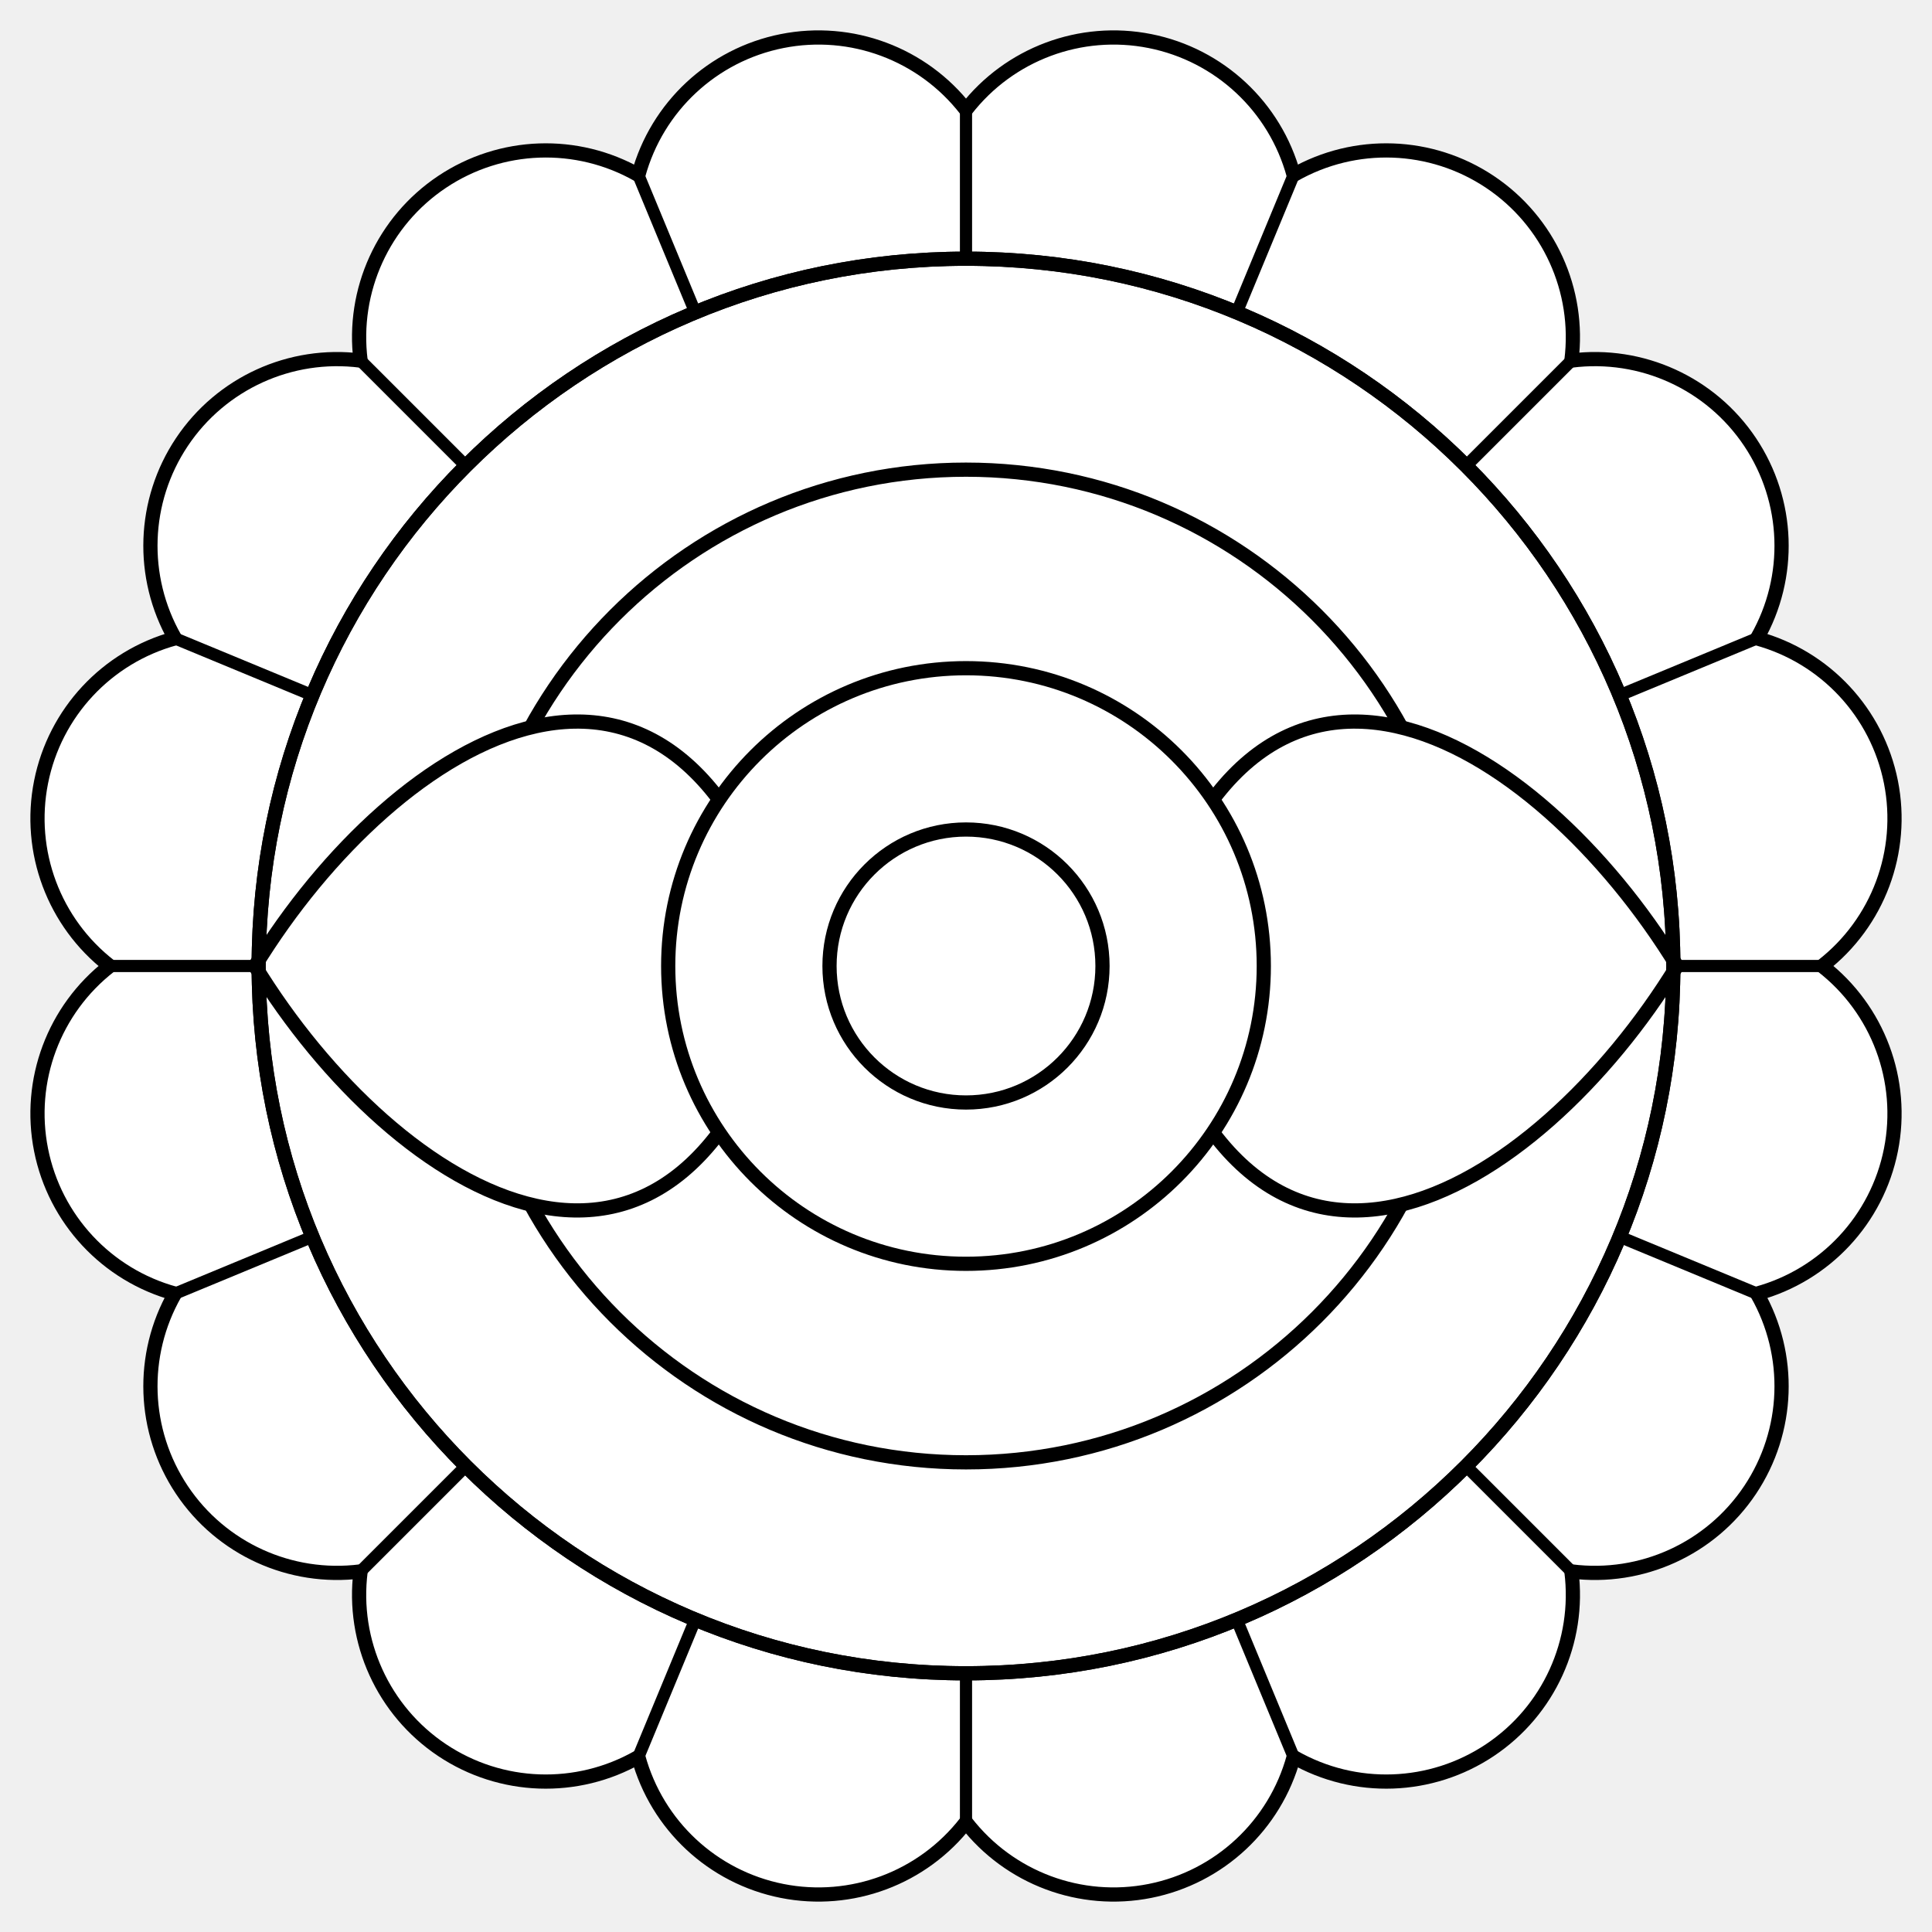
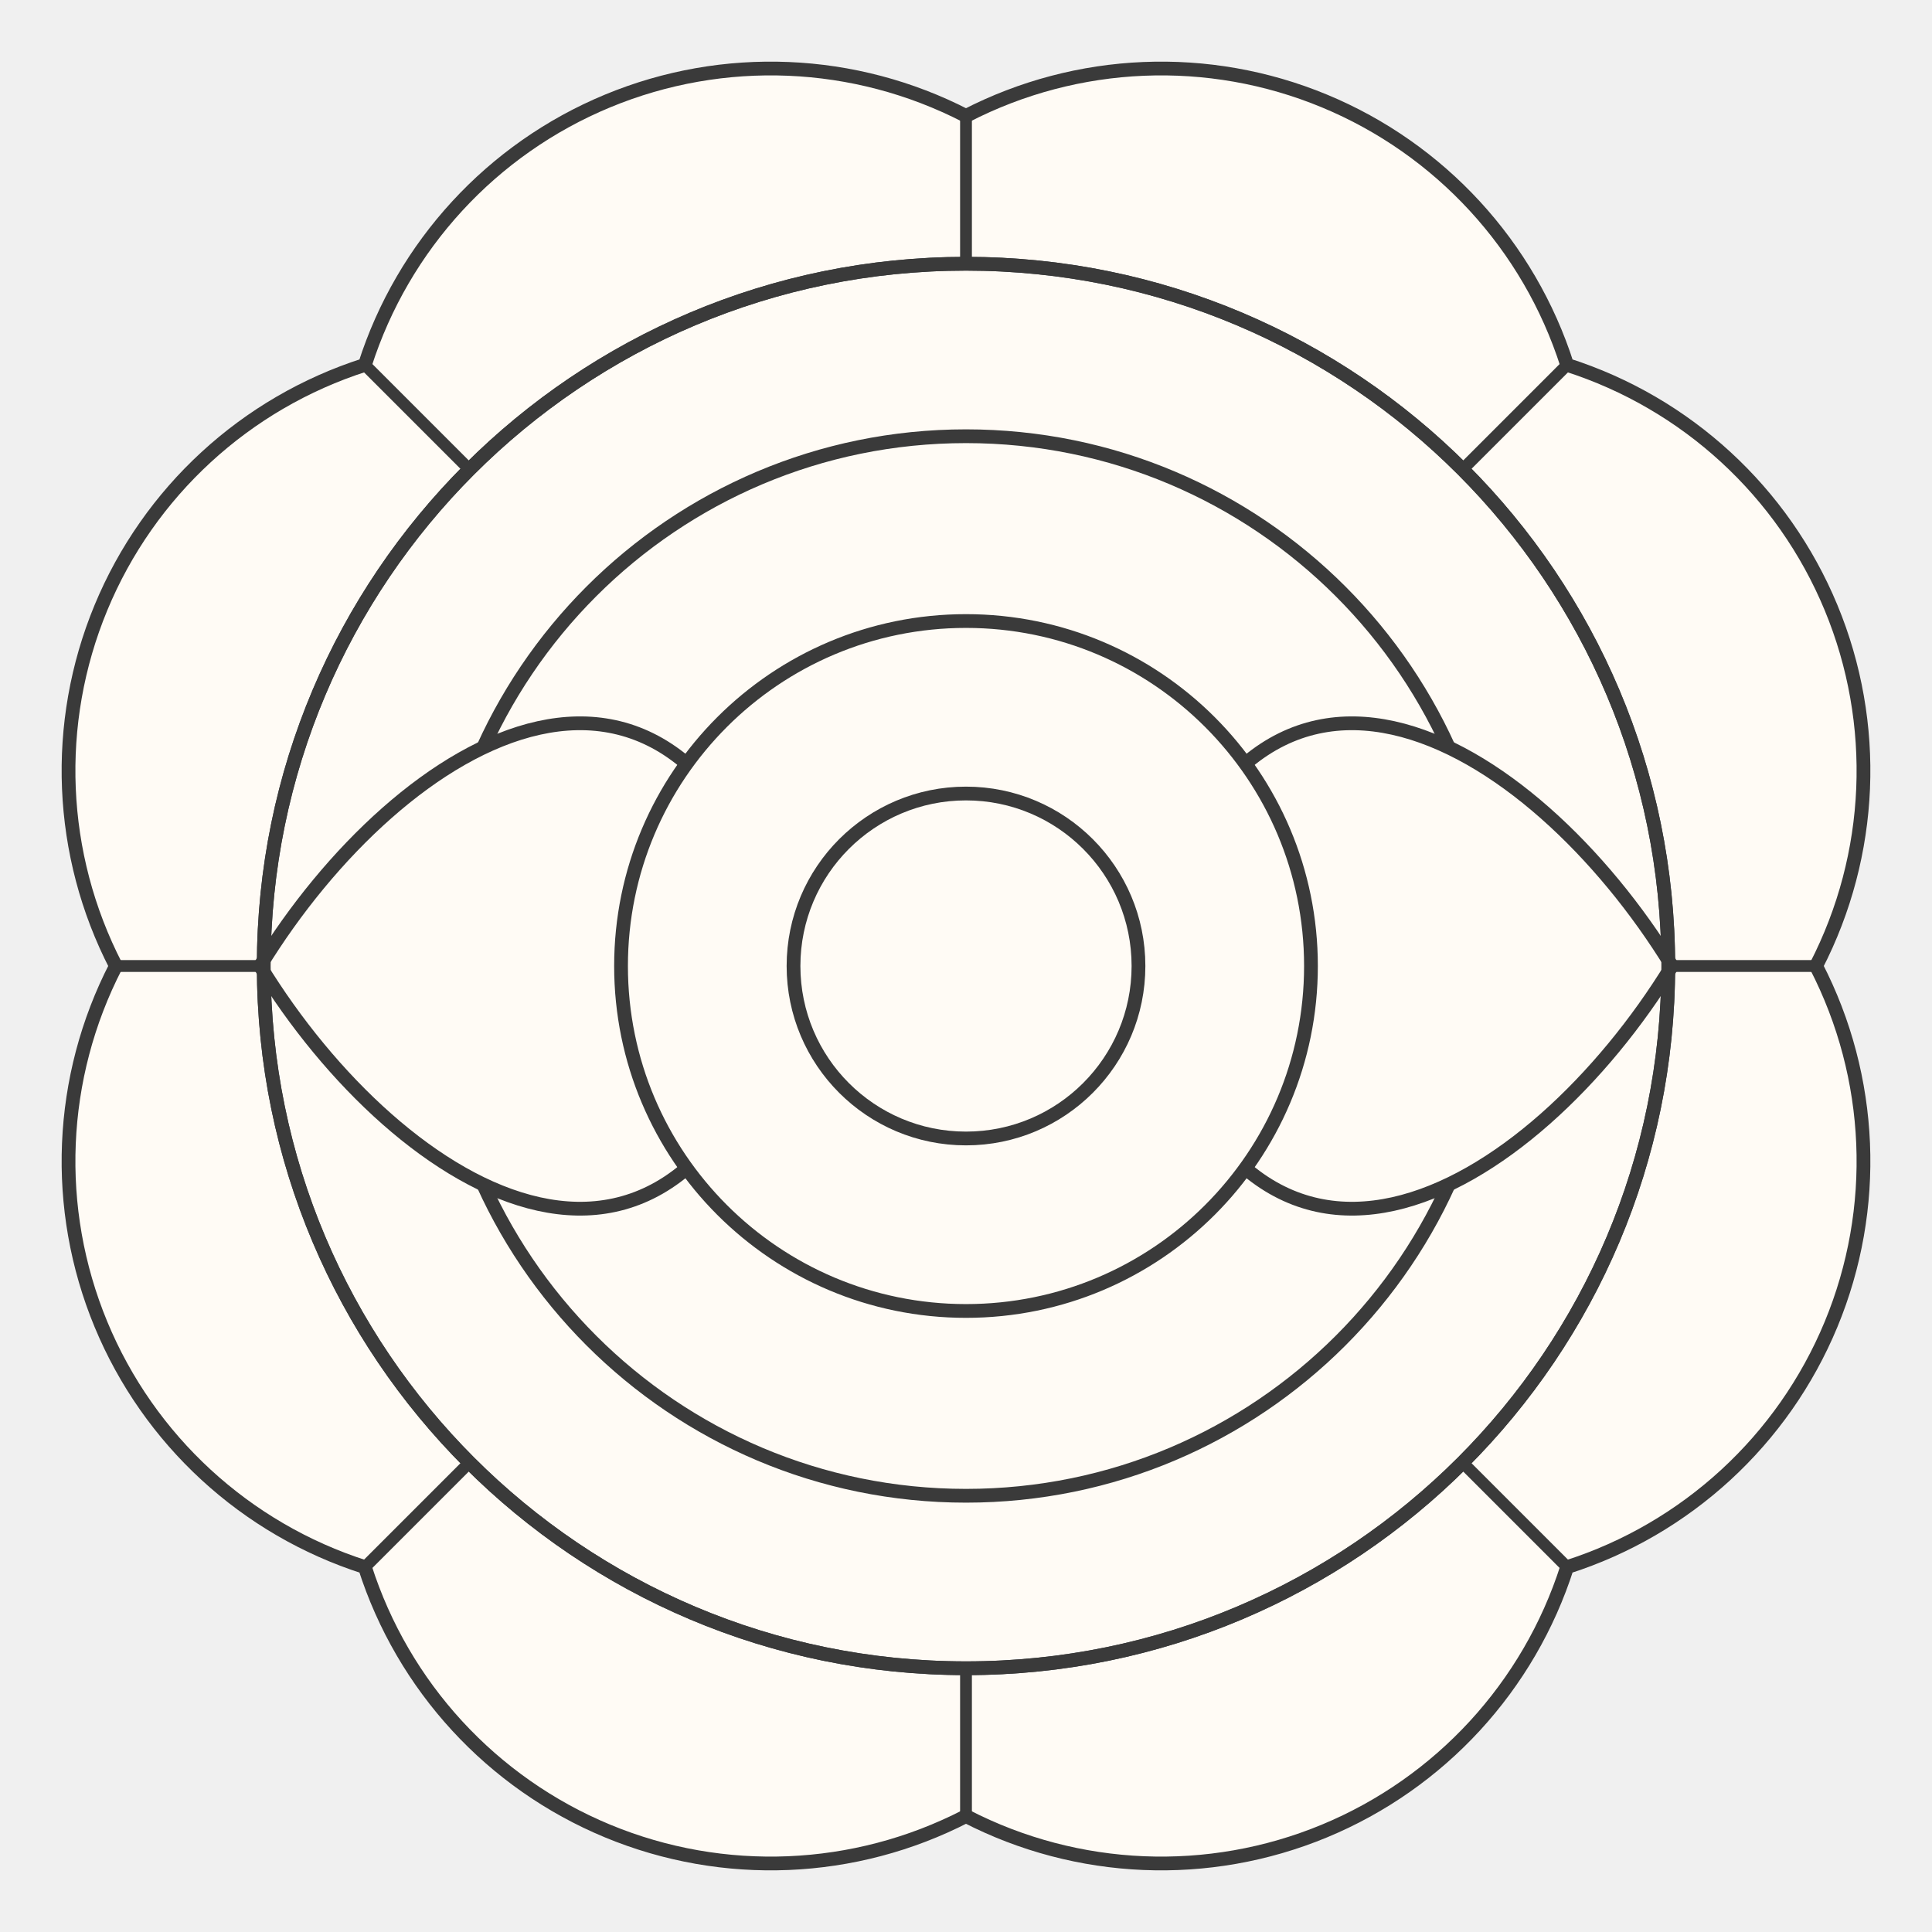
- <svg xmlns="http://www.w3.org/2000/svg" width="168mm" height="168mm" viewBox="-84 -84 168 168">
-   <g transform="scale(1.079)">
-     <path d="M0,-69 A15.045,15.045 0 0 1 26.405,-63.748 A15.045,15.045 0 0 1 48.79,-48.79 A15.045,15.045 0 0 1 63.748,-26.405 A15.045,15.045 0 0 1 69,0 A15.045,15.045 0 0 1 63.748,26.405 A15.045,15.045 0 0 1 48.79,48.79 A15.045,15.045 0 0 1 26.405,63.748 A15.045,15.045 0 0 1 0,69 A15.045,15.045 0 0 1 -26.405,63.748 A15.045,15.045 0 0 1 -48.79,48.79 A15.045,15.045 0 0 1 -63.748,26.405 A15.045,15.045 0 0 1 -69,0 A15.045,15.045 0 0 1 -63.748,-26.405 A15.045,15.045 0 0 1 -48.79,-48.79 A15.045,15.045 0 0 1 -26.405,-63.748 A15.045,15.045 0 0 1 0,-69 Z" fill="#ffffff" stroke="#000000" stroke-width="1.145" stroke-linejoin="round" stroke-linecap="round" />
-     <path d="M0,-57 L0,-69" fill="none" stroke="#000000" stroke-width="0.981" stroke-linejoin="round" stroke-linecap="round" />
-     <path d="M21.813,-52.661 L26.405,-63.748" fill="none" stroke="#000000" stroke-width="0.981" stroke-linejoin="round" stroke-linecap="round" />
-     <path d="M40.305,-40.305 L48.79,-48.79" fill="none" stroke="#000000" stroke-width="0.981" stroke-linejoin="round" stroke-linecap="round" />
-     <path d="M52.661,-21.813 L63.748,-26.405" fill="none" stroke="#000000" stroke-width="0.981" stroke-linejoin="round" stroke-linecap="round" />
-     <path d="M57,0 L69,0" fill="none" stroke="#000000" stroke-width="0.981" stroke-linejoin="round" stroke-linecap="round" />
-     <path d="M52.661,21.813 L63.748,26.405" fill="none" stroke="#000000" stroke-width="0.981" stroke-linejoin="round" stroke-linecap="round" />
-     <path d="M40.305,40.305 L48.79,48.79" fill="none" stroke="#000000" stroke-width="0.981" stroke-linejoin="round" stroke-linecap="round" />
-     <path d="M21.813,52.661 L26.405,63.748" fill="none" stroke="#000000" stroke-width="0.981" stroke-linejoin="round" stroke-linecap="round" />
-     <path d="M0,57 L0,69" fill="none" stroke="#000000" stroke-width="0.981" stroke-linejoin="round" stroke-linecap="round" />
-     <path d="M-21.813,52.661 L-26.405,63.748" fill="none" stroke="#000000" stroke-width="0.981" stroke-linejoin="round" stroke-linecap="round" />
-     <path d="M-40.305,40.305 L-48.79,48.79" fill="none" stroke="#000000" stroke-width="0.981" stroke-linejoin="round" stroke-linecap="round" />
-     <path d="M-52.661,21.813 L-63.748,26.405" fill="none" stroke="#000000" stroke-width="0.981" stroke-linejoin="round" stroke-linecap="round" />
-     <path d="M-57,0 L-69,0" fill="none" stroke="#000000" stroke-width="0.981" stroke-linejoin="round" stroke-linecap="round" />
-     <path d="M-52.661,-21.813 L-63.748,-26.405" fill="none" stroke="#000000" stroke-width="0.981" stroke-linejoin="round" stroke-linecap="round" />
-     <path d="M-40.305,-40.305 L-48.79,-48.79" fill="none" stroke="#000000" stroke-width="0.981" stroke-linejoin="round" stroke-linecap="round" />
-     <path d="M-21.813,-52.661 L-26.405,-63.748" fill="none" stroke="#000000" stroke-width="0.981" stroke-linejoin="round" stroke-linecap="round" />
-     <circle cx="0" cy="0" r="57" fill="#ffffff" stroke="#000000" stroke-width="1.145" stroke-linejoin="round" stroke-linecap="round" />
-     <circle cx="0" cy="0" r="40" fill="#ffffff" stroke="#000000" stroke-width="1.145" stroke-linejoin="round" stroke-linecap="round" />
+ <svg xmlns="http://www.w3.org/2000/svg" width="130mm" height="130mm" viewBox="-65 -65 130 130">
+   <g transform="scale(0.829)">
+     <path d="M0,-69 A34.579,34.579 0 0 1 48.79,-48.79 A34.579,34.579 0 0 1 69,0 A34.579,34.579 0 0 1 48.79,48.79 A34.579,34.579 0 0 1 0,69 A34.579,34.579 0 0 1 -48.79,48.79 A34.579,34.579 0 0 1 -69,0 A34.579,34.579 0 0 1 -48.79,-48.79 A34.579,34.579 0 0 1 0,-69 Z" fill="#FFFBF5" stroke="#3A3A3A" stroke-width="1.117" stroke-linejoin="round" stroke-linecap="round" />
+     <path d="M0,-57 L0,-69" fill="none" stroke="#3A3A3A" stroke-width="0.958" stroke-linejoin="round" stroke-linecap="round" />
+     <path d="M40.305,-40.305 L48.79,-48.79" fill="none" stroke="#3A3A3A" stroke-width="0.958" stroke-linejoin="round" stroke-linecap="round" />
+     <path d="M57,0 L69,0" fill="none" stroke="#3A3A3A" stroke-width="0.958" stroke-linejoin="round" stroke-linecap="round" />
+     <path d="M40.305,40.305 L48.79,48.79" fill="none" stroke="#3A3A3A" stroke-width="0.958" stroke-linejoin="round" stroke-linecap="round" />
+     <path d="M0,57 L0,69" fill="none" stroke="#3A3A3A" stroke-width="0.958" stroke-linejoin="round" stroke-linecap="round" />
+     <path d="M-40.305,40.305 L-48.79,48.79" fill="none" stroke="#3A3A3A" stroke-width="0.958" stroke-linejoin="round" stroke-linecap="round" />
+     <path d="M-57,0 L-69,0" fill="none" stroke="#3A3A3A" stroke-width="0.958" stroke-linejoin="round" stroke-linecap="round" />
+     <path d="M-40.305,-40.305 L-48.79,-48.79" fill="none" stroke="#3A3A3A" stroke-width="0.958" stroke-linejoin="round" stroke-linecap="round" />
+     <circle cx="0" cy="0" r="57" fill="#FFFBF5" stroke="#3A3A3A" stroke-width="1.117" stroke-linejoin="round" stroke-linecap="round" />
+     <circle cx="0" cy="0" r="43" fill="#FFFBF5" stroke="#3A3A3A" stroke-width="1.117" stroke-linejoin="round" stroke-linecap="round" />
    <g class="petalo">
-       <path d="M14,0 C22.66,33.12 46.042,18.4 57.3,0 C46.042,-18.4 22.66,-33.12 14,0 Z" fill="#ffffff" stroke="#000000" stroke-width="1.145" stroke-linejoin="round" stroke-linecap="round" />
+       <path d="M14,0 C22.66,33.12 46.042,18.4 57.3,0 C46.042,-18.4 22.66,-33.12 14,0 Z" fill="#FFFBF5" stroke="#3A3A3A" stroke-width="1.117" stroke-linejoin="round" stroke-linecap="round" />
    </g>
    <g class="petalo">
-       <path d="M-14,0 C-22.66,-33.12 -46.042,-18.4 -57.3,0 C-46.042,18.4 -22.66,33.12 -14,0 Z" fill="#ffffff" stroke="#000000" stroke-width="1.145" stroke-linejoin="round" stroke-linecap="round" />
+       <path d="M-14,0 C-22.66,-33.12 -46.042,-18.4 -57.3,0 C-46.042,18.4 -22.66,33.12 -14,0 Z" fill="#FFFBF5" stroke="#3A3A3A" stroke-width="1.117" stroke-linejoin="round" stroke-linecap="round" />
    </g>
-     <circle cx="0" cy="0" r="57" fill="none" stroke="#000000" stroke-width="1.145" stroke-linejoin="round" stroke-linecap="round" />
-     <circle cx="0" cy="0" r="24" fill="#ffffff" stroke="#000000" stroke-width="1.145" stroke-linejoin="round" stroke-linecap="round" />
-     <circle cx="0" cy="0" r="11" fill="#ffffff" stroke="#000000" stroke-width="1.145" stroke-linejoin="round" stroke-linecap="round" />
+     <circle cx="0" cy="0" r="57" fill="none" stroke="#3A3A3A" stroke-width="1.117" stroke-linejoin="round" stroke-linecap="round" />
+     <circle cx="0" cy="0" r="28" fill="#FFFBF5" stroke="#3A3A3A" stroke-width="1.117" stroke-linejoin="round" stroke-linecap="round" />
+     <circle cx="0" cy="0" r="14" fill="#FFFBF5" stroke="#3A3A3A" stroke-width="1.117" stroke-linejoin="round" stroke-linecap="round" />
  </g>
</svg>
